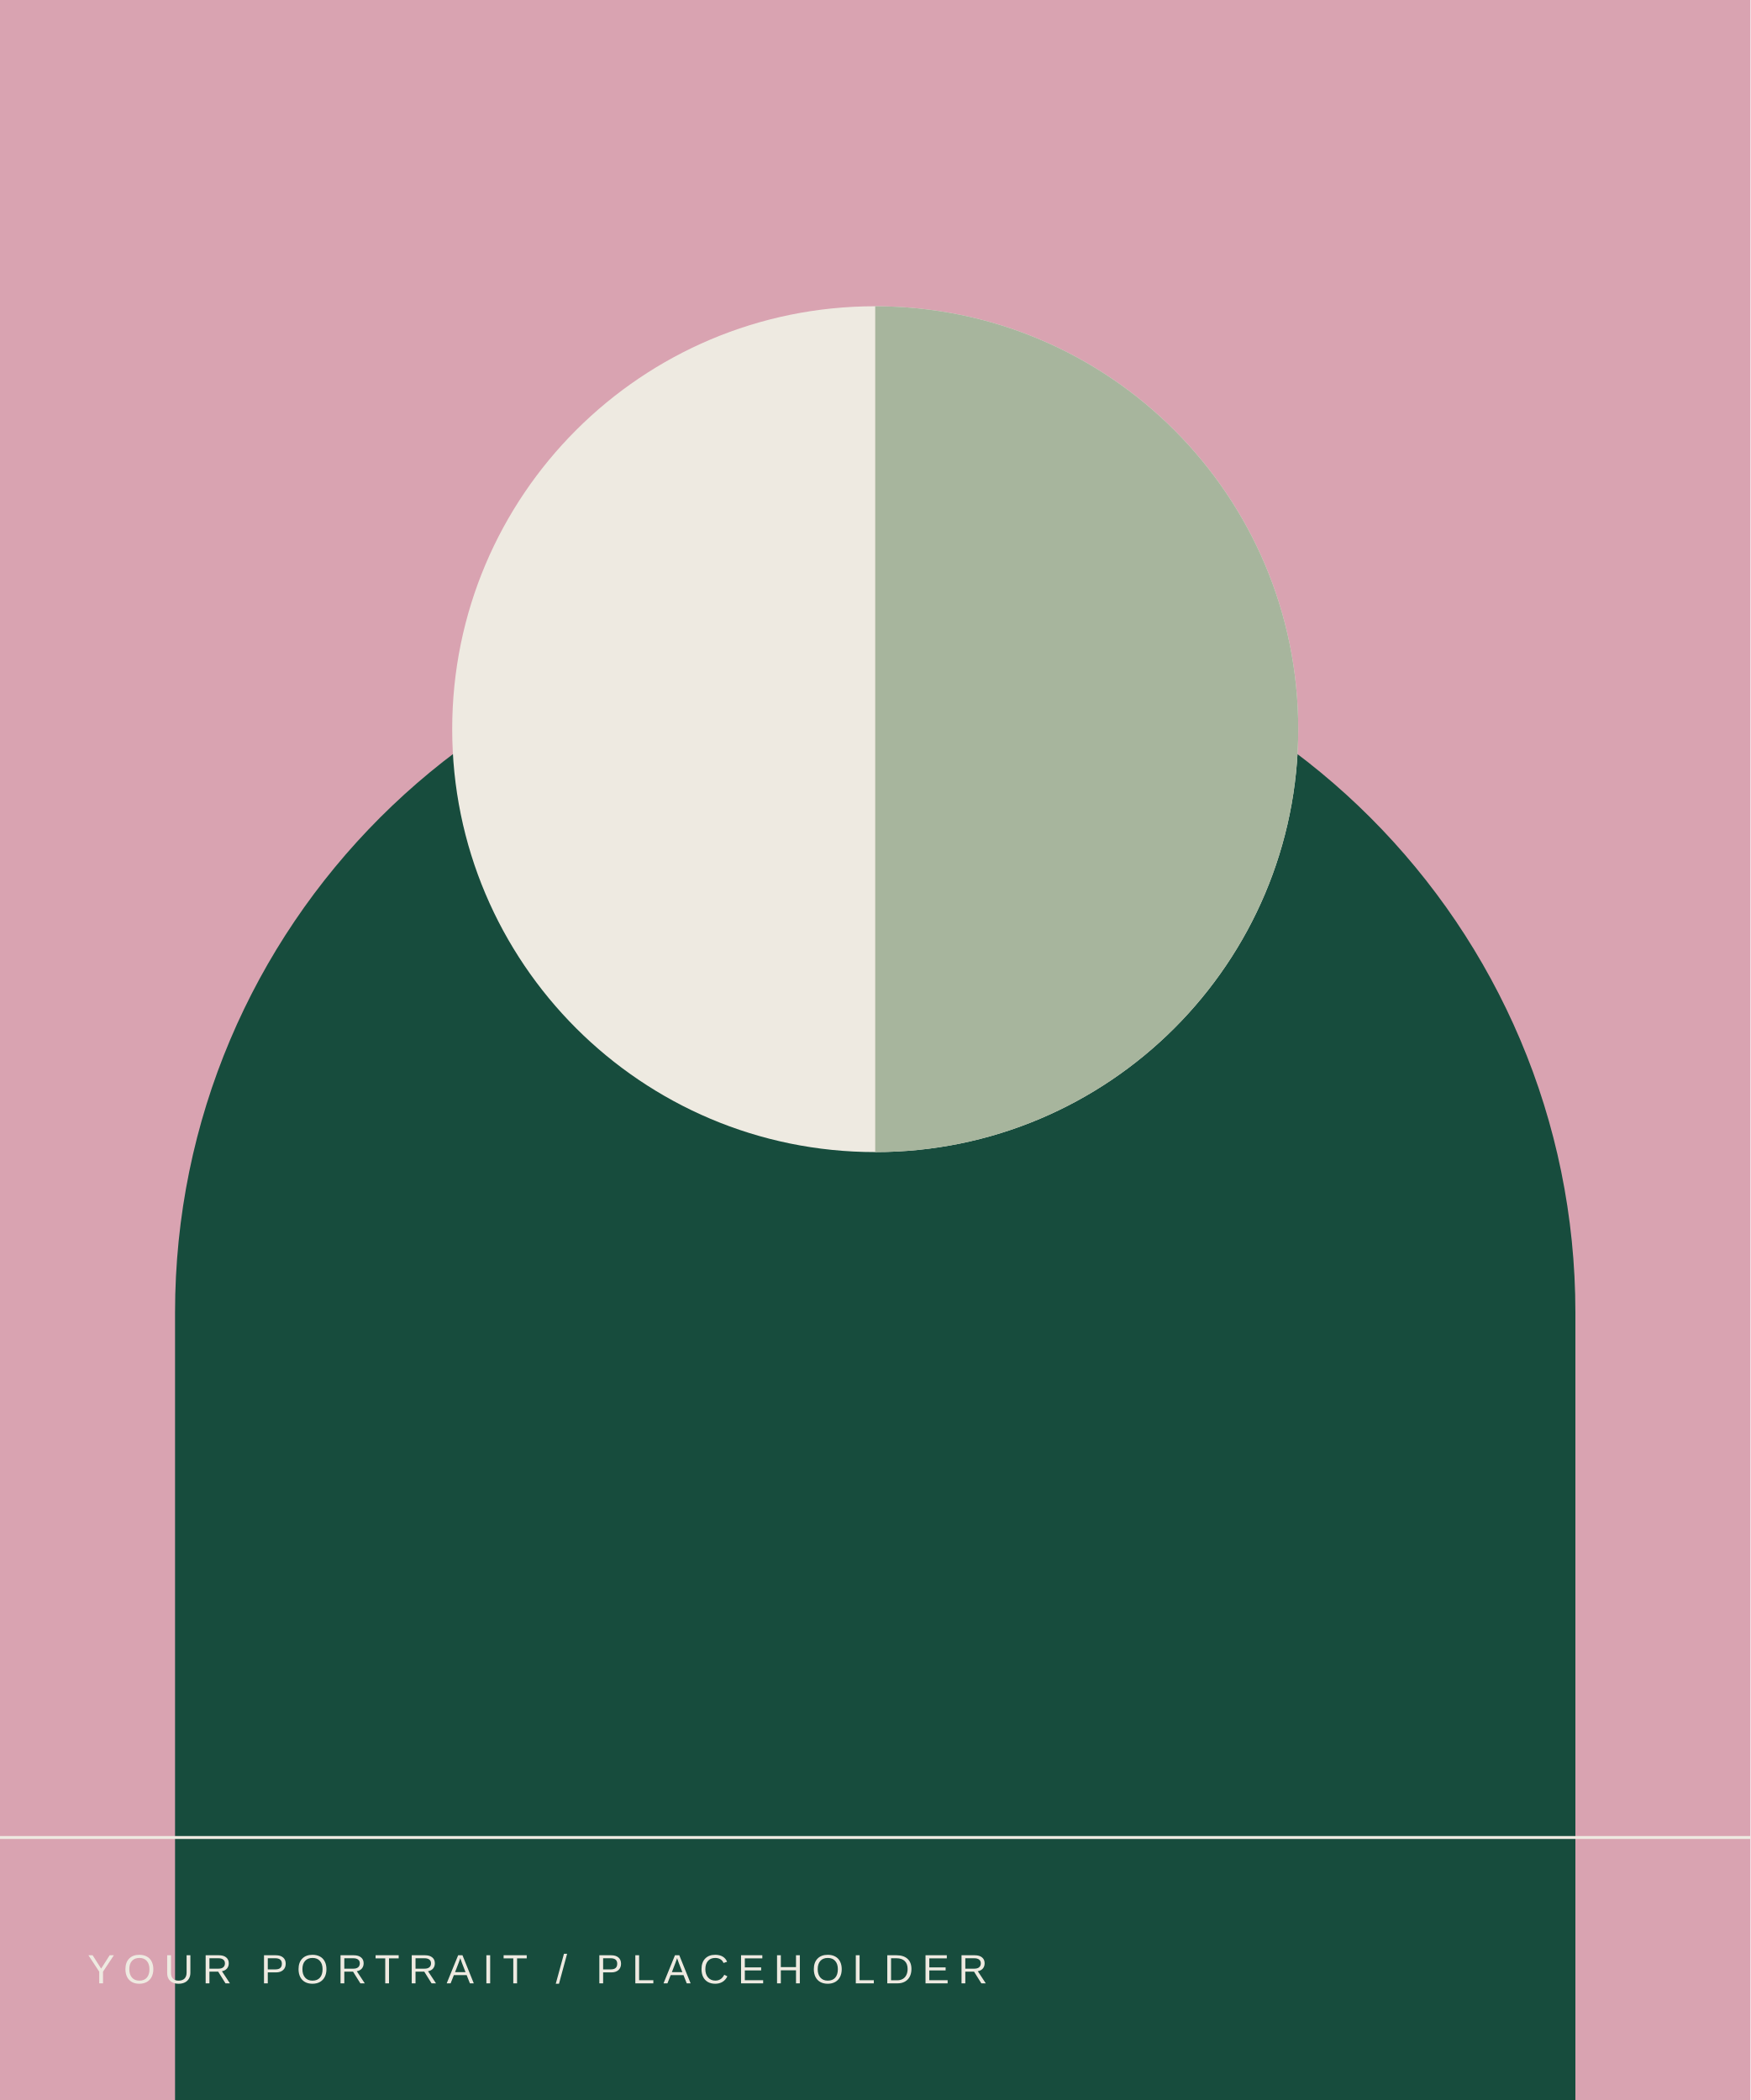
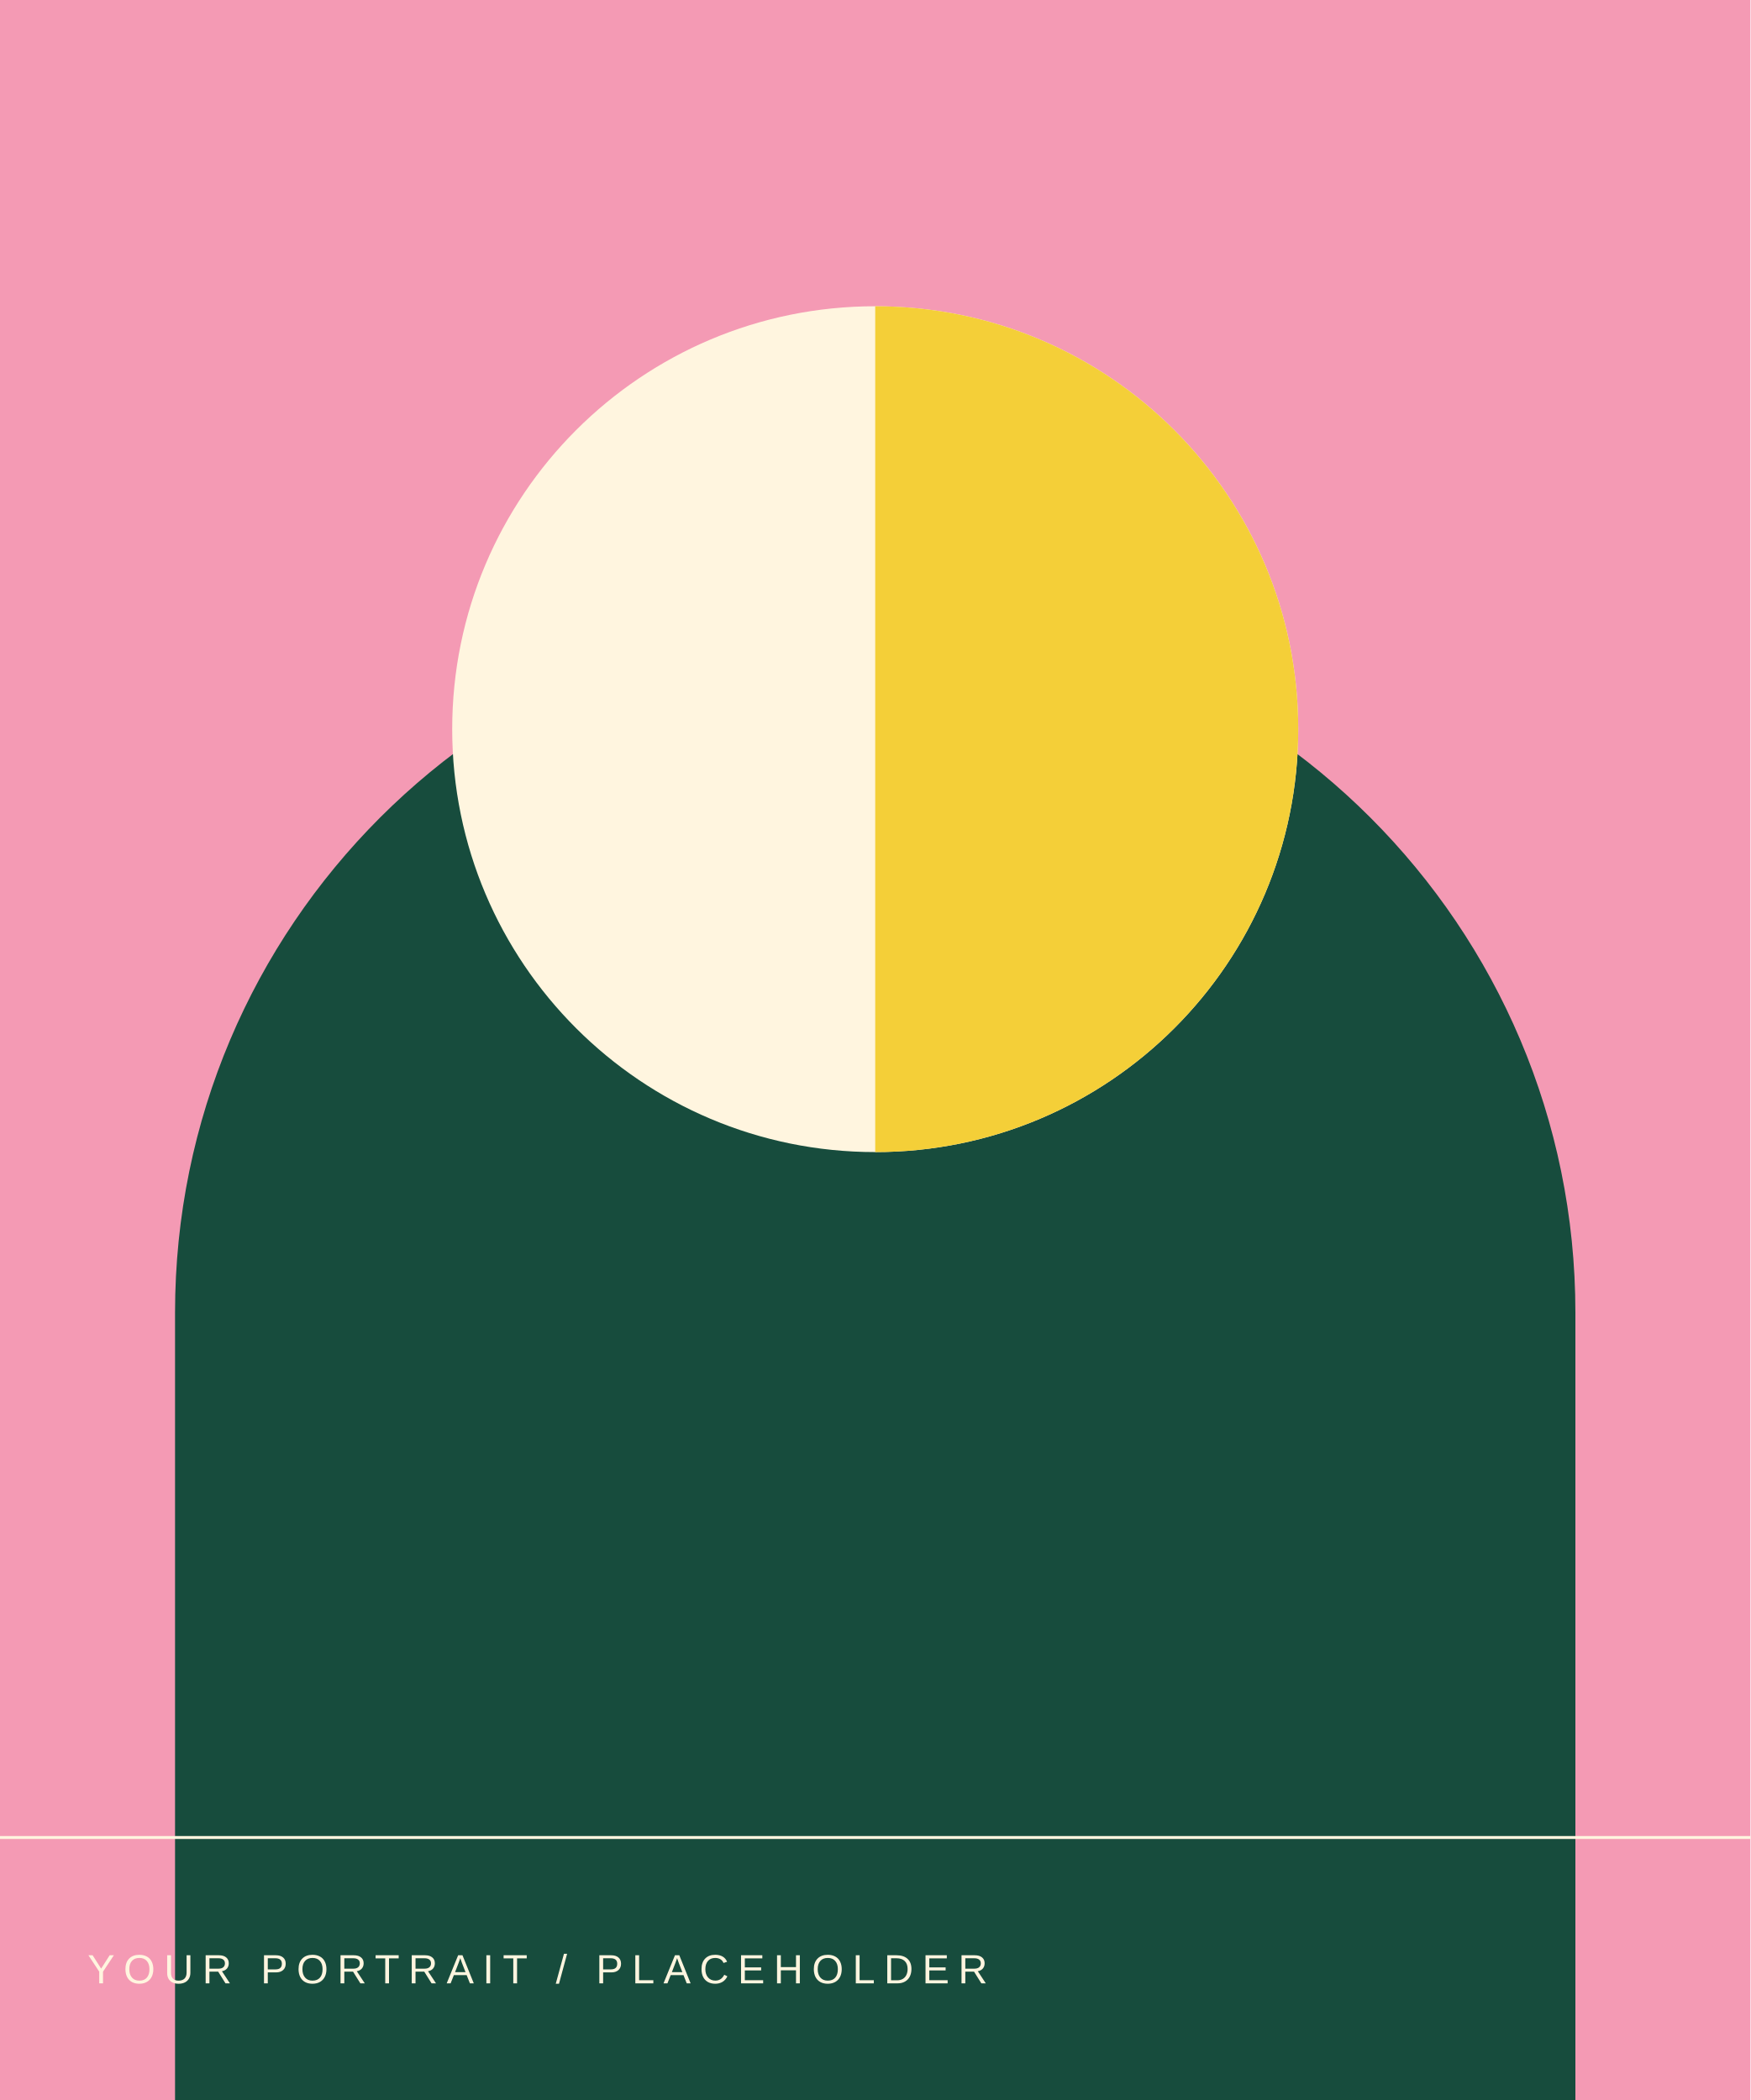
<svg xmlns="http://www.w3.org/2000/svg" width="600" height="720" viewBox="0 0 600 720">
-   <rect width="600" height="720" fill="#d9a3b1" />
+   <rect width="600" height="720" fill="#f49ab4" />
  <path d="M60 720V450a240 240 0 0 1 480 0v270" fill="#174c3d" />
-   <circle cx="300" cy="250" r="145" fill="#eeeae1" />
-   <path d="M300 105a145 145 0 0 1 0 290" fill="#a7b59d" />
-   <path d="M0 630h600" stroke="#eeeae1" />
-   <text x="30" y="680" font-family="Arial" font-size="14" letter-spacing="3" fill="#eeeae1">YOUR PORTRAIT / PLACEHOLDER</text>
+   <circle cx="300" cy="250" r="145" fill="#fff5df" />
+   <path d="M300 105a145 145 0 0 1 0 290" fill="#f4cf38" />
+   <path d="M0 630h600" stroke="#fff5df" />
+   <text x="30" y="680" font-family="Arial" font-size="14" letter-spacing="3" fill="#fff5df">YOUR PORTRAIT / PLACEHOLDER</text>
</svg>
